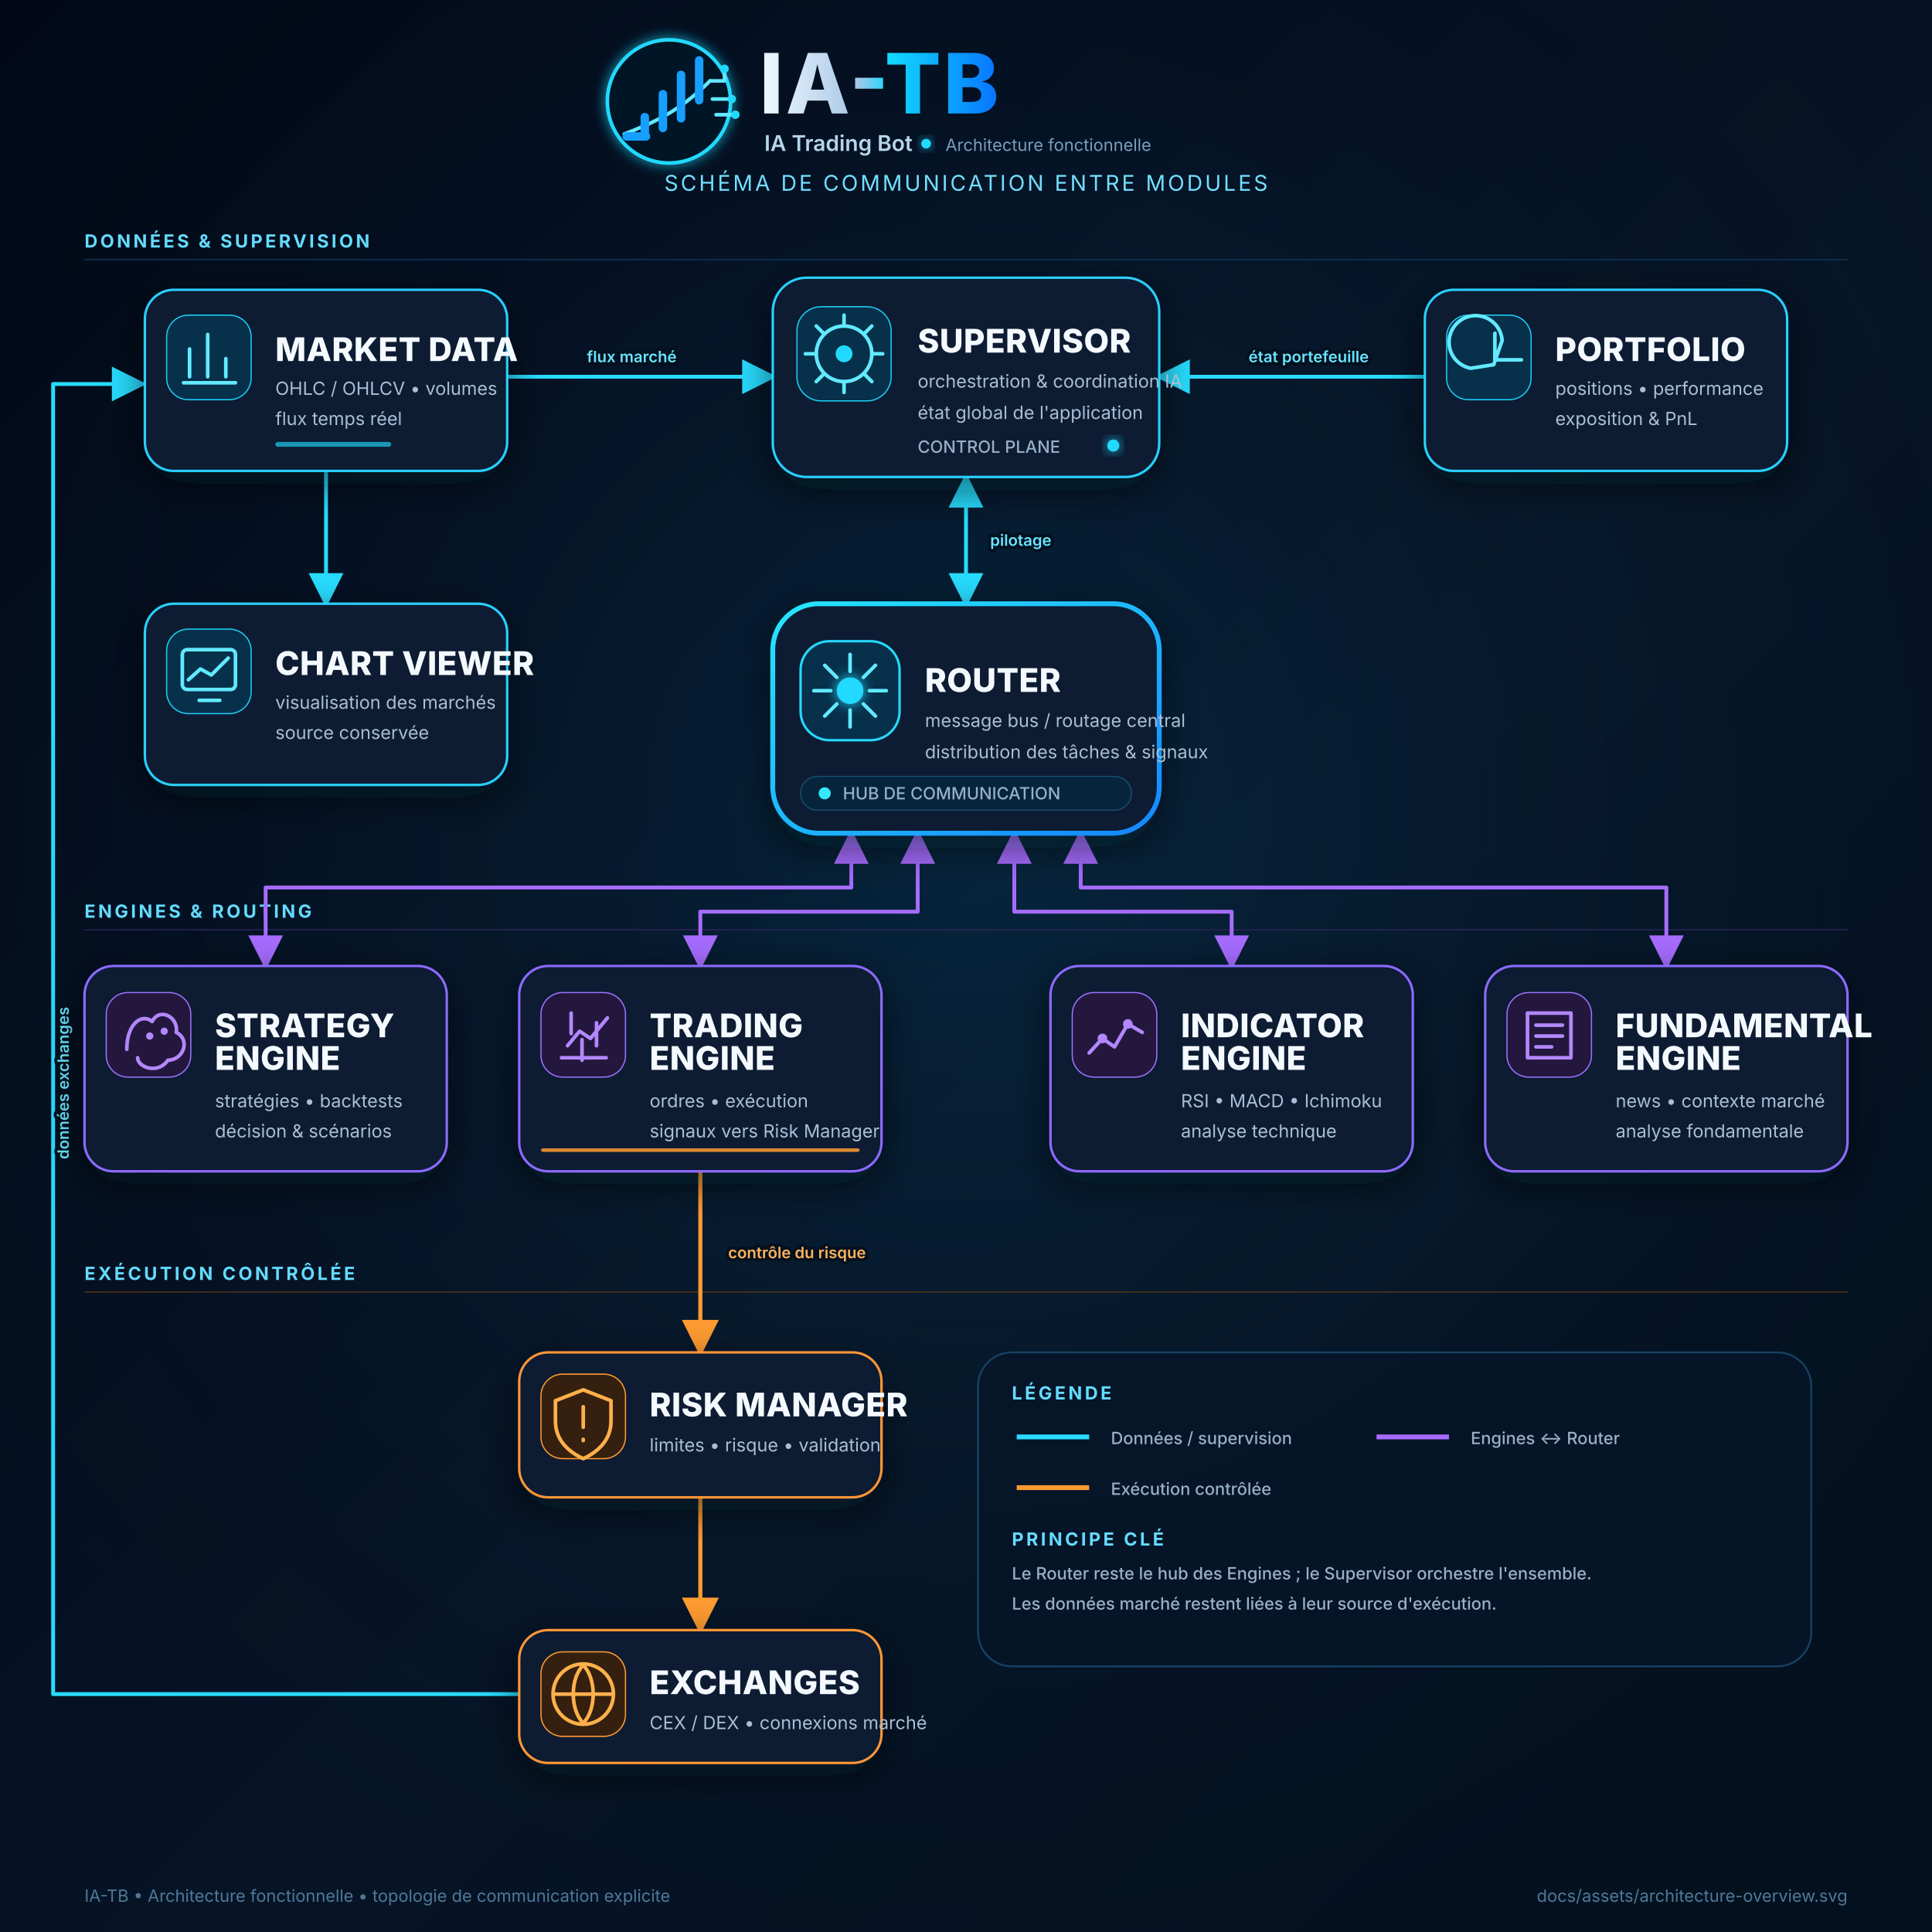
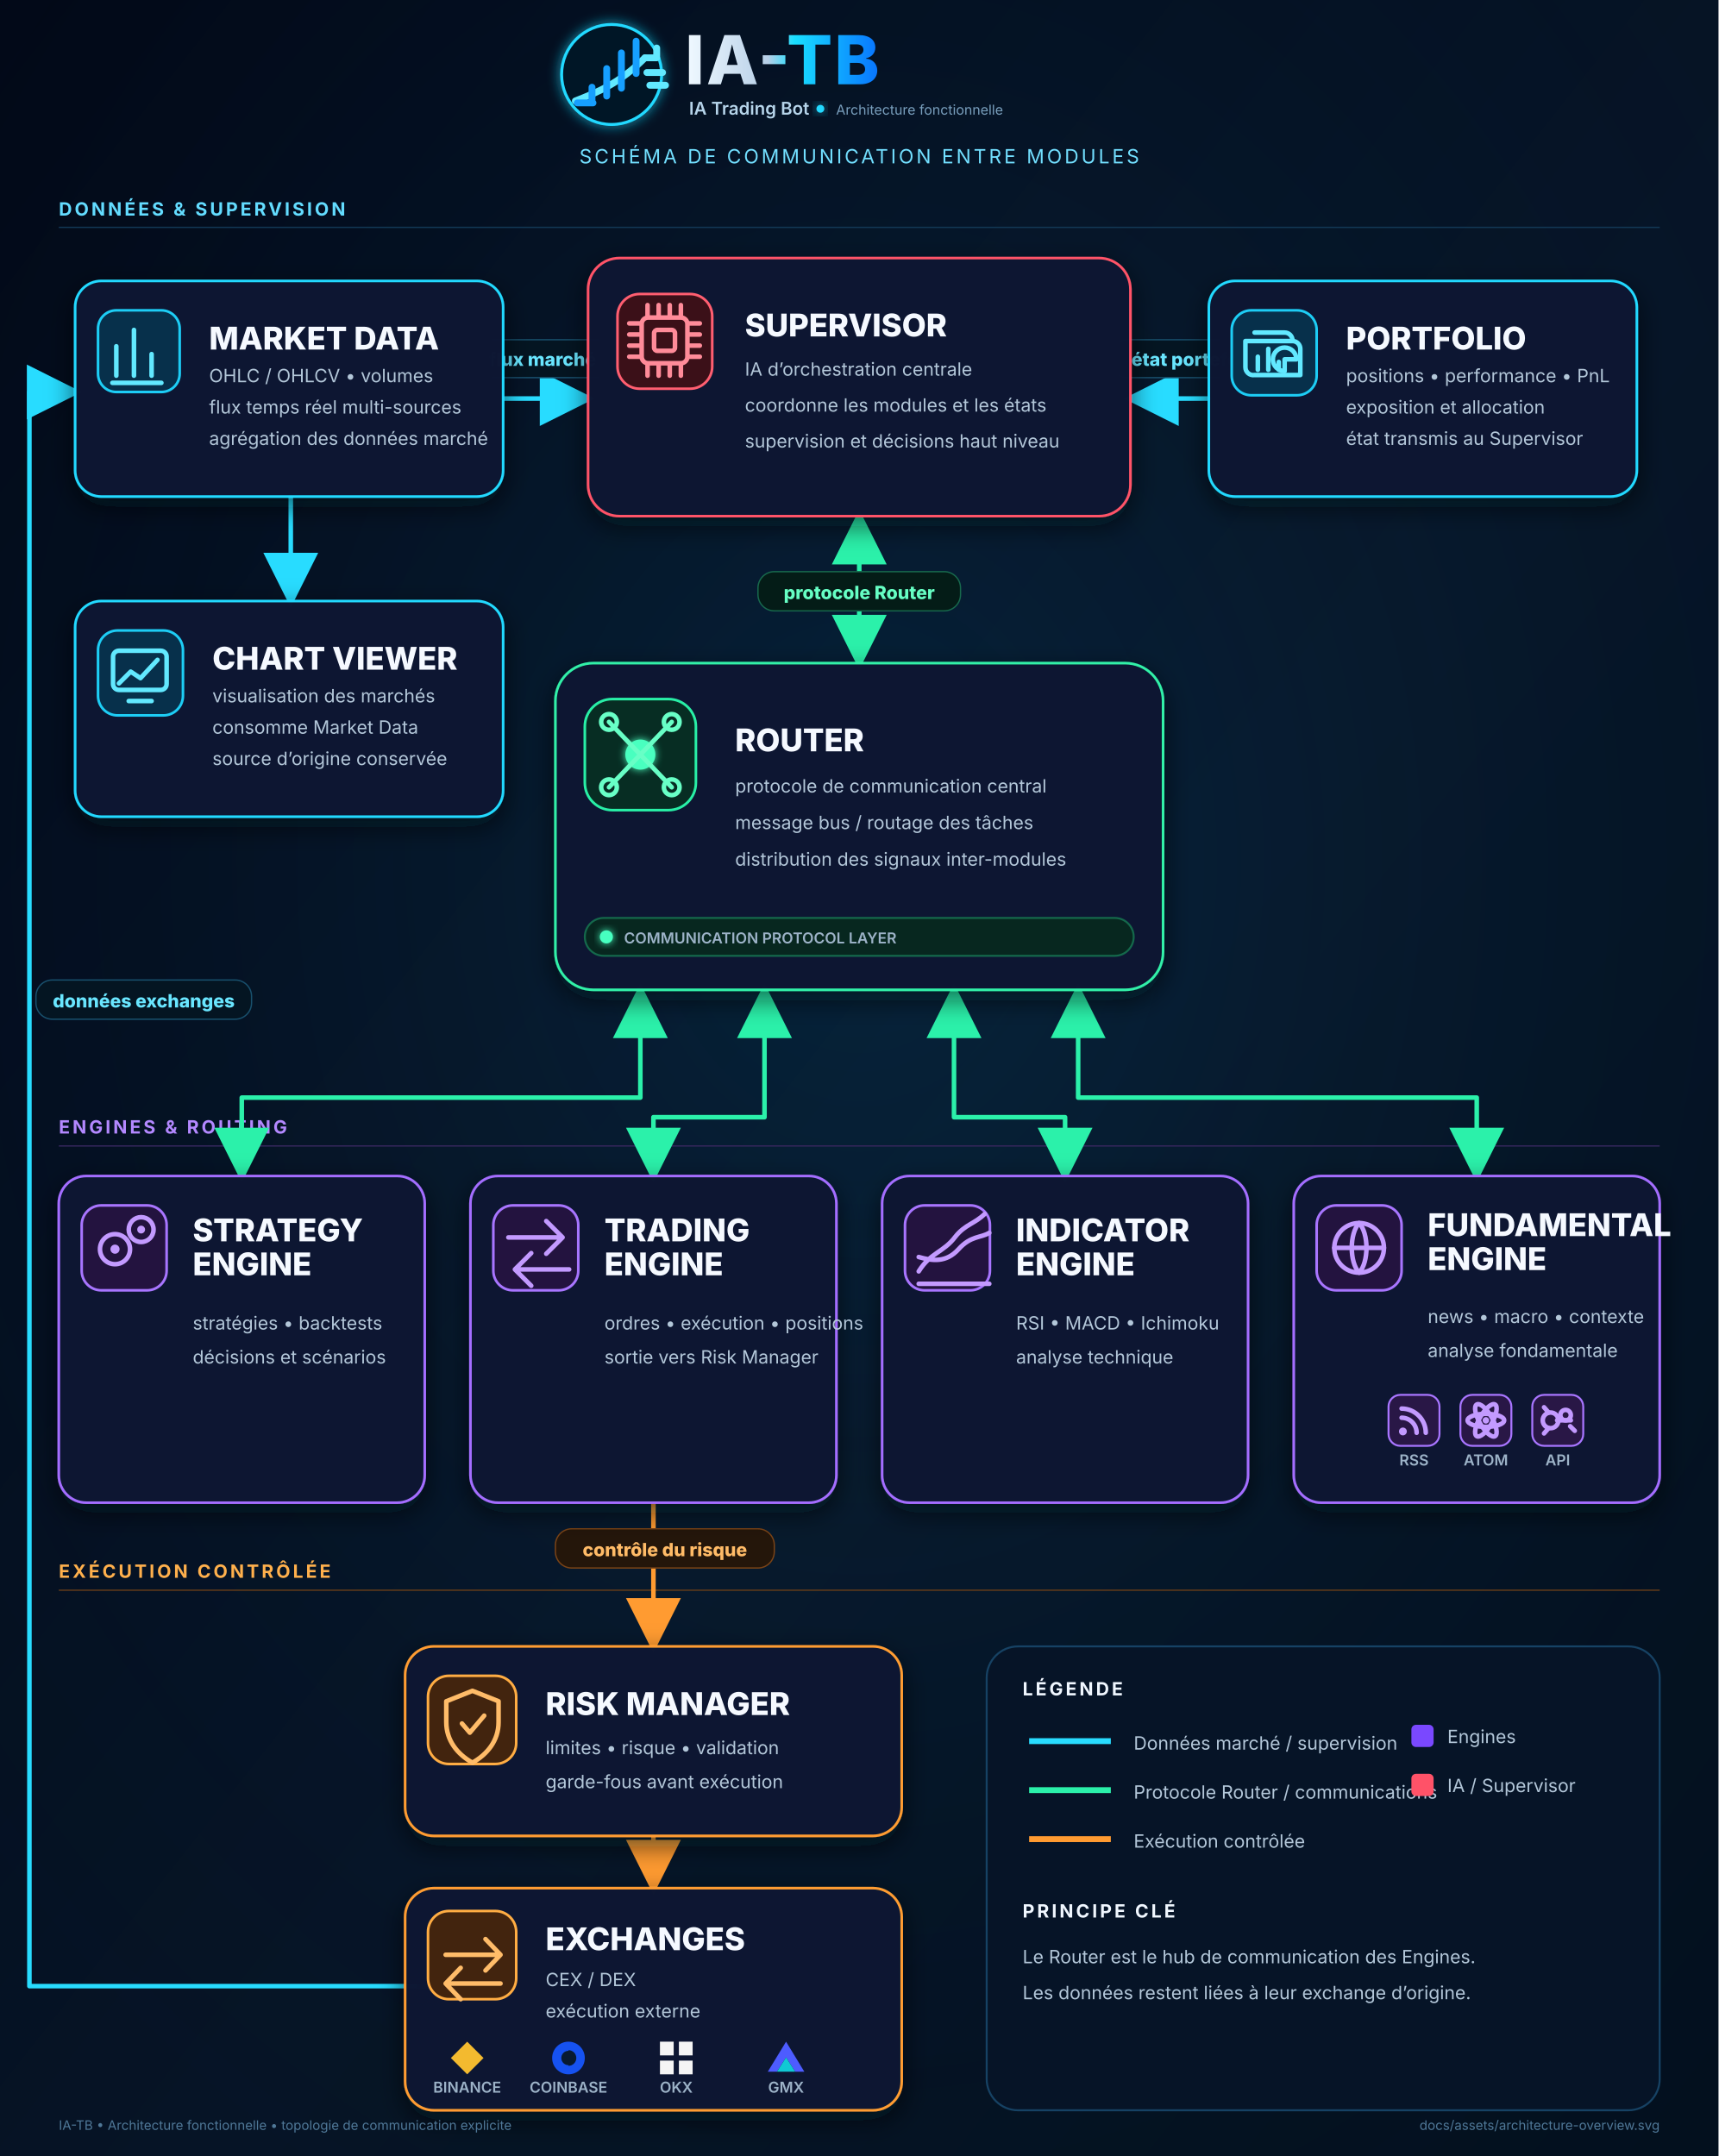
- <svg xmlns="http://www.w3.org/2000/svg" width="1600" height="1600" viewBox="0 0 1600 1600" role="img" aria-labelledby="title desc">
+ <svg xmlns="http://www.w3.org/2000/svg" width="2630" height="3300" viewBox="0 0 2630 3300" role="img" aria-labelledby="title desc">
  <defs>
    <linearGradient id="bg" x1="0" y1="0" x2="1" y2="1">
      <stop offset="0" stop-color="#020817" />
      <stop offset=".55" stop-color="#061426" />
      <stop offset="1" stop-color="#03101e" />
    </linearGradient>
-     <radialGradient id="halo" cx="50%" cy="42%" r="65%">
-       <stop offset="0" stop-color="#0ea5e9" stop-opacity=".13" />
+     <radialGradient id="halo" cx="50%" cy="40%" r="75%">
+       <stop offset="0" stop-color="#0ea5e9" stop-opacity=".12" />
      <stop offset="1" stop-color="#020817" stop-opacity="0" />
    </radialGradient>
    <linearGradient id="brand" x1="0" y1="0" x2="1" y2="0">
      <stop offset="0" stop-color="#eef8ff" />
-       <stop offset=".4" stop-color="#a9c7e6" />
-       <stop offset=".54" stop-color="#11d9ff" />
+       <stop offset=".42" stop-color="#b7cfe7" />
+       <stop offset=".56" stop-color="#19dfff" />
      <stop offset="1" stop-color="#0876ff" />
    </linearGradient>
-     <linearGradient id="cyanStroke" x1="0" y1="0" x2="1" y2="1">
-       <stop offset="0" stop-color="#26e7ff" />
-       <stop offset="1" stop-color="#1686ff" />
-     </linearGradient>
    <filter id="glow" x="-40%" y="-40%" width="180%" height="180%">
-       <feGaussianBlur stdDeviation="5" result="b" />
+       <feGaussianBlur stdDeviation="6" result="b" />
      <feMerge>
        <feMergeNode in="b" />
        <feMergeNode in="SourceGraphic" />
      </feMerge>
    </filter>
    <filter id="shadow" x="-30%" y="-30%" width="160%" height="160%">
-       <feDropShadow dx="0" dy="10" stdDeviation="16" flood-color="#000814" flood-opacity=".58" />
+       <feDropShadow dx="0" dy="14" stdDeviation="20" flood-color="#000814" flood-opacity=".6" />
    </filter>
-     <marker id="arrowCyan" viewBox="0 0 10 10" refX="8.8" refY="5" markerWidth="9" markerHeight="9" orient="auto-start-reverse">
+     <marker id="arrowData" viewBox="0 0 10 10" refX="8.8" refY="5" markerWidth="12" markerHeight="12" orient="auto-start-reverse">
      <path d="M0 0 L10 5 L0 10 Z" fill="#28dcff" />
    </marker>
-     <marker id="arrowPurple" viewBox="0 0 10 10" refX="8.8" refY="5" markerWidth="9" markerHeight="9" orient="auto-start-reverse">
-       <path d="M0 0 L10 5 L0 10 Z" fill="#a66cff" />
+     <marker id="arrowRoute" viewBox="0 0 10 10" refX="8.8" refY="5" markerWidth="12" markerHeight="12" orient="auto-start-reverse">
+       <path d="M0 0 L10 5 L0 10 Z" fill="#2bf1aa" />
    </marker>
-     <marker id="arrowOrange" viewBox="0 0 10 10" refX="8.8" refY="5" markerWidth="9" markerHeight="9" orient="auto-start-reverse">
+     <marker id="arrowExec" viewBox="0 0 10 10" refX="8.8" refY="5" markerWidth="12" markerHeight="12" orient="auto-start-reverse">
      <path d="M0 0 L10 5 L0 10 Z" fill="#ff9b31" />
    </marker>
-     <style>
-       .frame{fill:#071528;fill-opacity:.93;stroke:#164264;stroke-width:1.5}
-       .card{fill:#081a30;fill-opacity:.98;stroke-width:2;filter:url(#shadow)}
-       .cyan{stroke:#2acfff}.purple{stroke:#8d6bff}.orange{stroke:#ff9637}
-       .title{font:800 27px Inter,Arial,sans-serif;fill:#f4f9ff;letter-spacing:.3px}
-       .sub{font:400 15px Inter,Arial,sans-serif;fill:#a8bfd4}
-       .section{font:700 15px Inter,Arial,sans-serif;fill:#63dcff;letter-spacing:2.2px}
-       .small{font:500 14px Inter,Arial,sans-serif;fill:#98b0c5}
-       .label{font:600 13px Inter,Arial,sans-serif;paint-order:stroke;stroke:#04101e;stroke-width:5;stroke-linejoin:round}
-       .fwdC{fill:none;stroke:#28dcff;stroke-width:3.2;stroke-linecap:round;stroke-linejoin:round;marker-end:url(#arrowCyan)}
-       .biC{fill:none;stroke:#28dcff;stroke-width:3.2;stroke-linecap:round;stroke-linejoin:round;marker-start:url(#arrowCyan);marker-end:url(#arrowCyan)}
-       .biP{fill:none;stroke:#a66cff;stroke-width:3.2;stroke-linecap:round;stroke-linejoin:round;marker-start:url(#arrowPurple);marker-end:url(#arrowPurple)}
-       .fwdO{fill:none;stroke:#ff9b31;stroke-width:3.4;stroke-linecap:round;stroke-linejoin:round;marker-end:url(#arrowOrange)}
-       .iC{fill:none;stroke:#62e9ff;stroke-width:3;stroke-linecap:round;stroke-linejoin:round}
-       .iP{fill:none;stroke:#b388ff;stroke-width:3;stroke-linecap:round;stroke-linejoin:round}
-       .iO{fill:none;stroke:#ffb04b;stroke-width:3;stroke-linecap:round;stroke-linejoin:round}
-     </style>
+     <style>.card{fill:#081a30;fill-opacity:.985;stroke-width:4;filter:url(#shadow)}.data{stroke:#24d9ff}.ai{stroke:#ff5368}.router{stroke:#30f0a8}.engine{stroke:#a46dff}.exec{stroke:#ff9c32}.title{font-family:Inter,Arial,sans-serif;font-size:48px;font-weight:800;fill:#f5f9ff}.sub{font-family:Inter,Arial,sans-serif;font-size:28px;font-weight:400;fill:#b3c7d9}.section{font-family:Inter,Arial,sans-serif;font-size:28px;font-weight:700;letter-spacing:4px}.small{font-family:Inter,Arial,sans-serif;font-size:23px;font-weight:600;fill:#9db3c8}.label{font-family:Inter,Arial,sans-serif;font-size:28px;font-weight:800}.edgeData{fill:none;stroke:#28dcff;stroke-width:7;stroke-linecap:round;stroke-linejoin:round;marker-end:url(#arrowData)}.edgeRoute{fill:none;stroke:#2bf1aa;stroke-width:7;stroke-linecap:round;stroke-linejoin:round;marker-start:url(#arrowRoute);marker-end:url(#arrowRoute)}.edgeExec{fill:none;stroke:#ff9b31;stroke-width:7;stroke-linecap:round;stroke-linejoin:round;marker-end:url(#arrowExec)}.iData{fill:none;stroke:#62e9ff;stroke-width:7;stroke-linecap:round;stroke-linejoin:round}.iAI{fill:none;stroke:#ff8b99;stroke-width:7;stroke-linecap:round;stroke-linejoin:round}.iRoute{fill:none;stroke:#68ffc6;stroke-width:7;stroke-linecap:round;stroke-linejoin:round}.iEngine{fill:none;stroke:#c39aff;stroke-width:7;stroke-linecap:round;stroke-linejoin:round}.iExec{fill:none;stroke:#ffbc69;stroke-width:7;stroke-linecap:round;stroke-linejoin:round}</style>
  </defs>
-   <rect width="1600" height="1600" fill="url(#bg)" />
-   <rect width="1600" height="1600" fill="url(#halo)" />
-   <g transform="translate(490 24)">
+   <rect width="2630" height="3300" fill="url(#bg)" />
+   <rect width="2630" height="3300" fill="url(#halo)" />
+   <g transform="translate(840 24) scale(1.5)">
    <circle cx="64" cy="60" r="51" fill="#031526" stroke="#20d9ff" stroke-width="3" filter="url(#glow)" />
-     <path d="M27 87 C50 78 72 69 98 43" class="iC" />
+     <path d="M27 87 C50 78 72 69 98 43" class="iData" stroke-width="3" />
    <path d="M29 89 L45 89 M44 88 V73 M59 82 V54 M74 74 V38 M89 59 V26" stroke="#169fff" stroke-width="7" stroke-linecap="round" />
-     <path d="M98 43 H110 V33 M100 58 H116 M103 71 H119" class="iC" />
-     <circle cx="110" cy="33" r="3.5" fill="#20d9ff" />
-     <circle cx="116" cy="58" r="3.5" fill="#20d9ff" />
-     <circle cx="119" cy="71" r="3.5" fill="#20d9ff" />
+     <path d="M98 43 H110 V33 M100 58 H116 M103 71 H119" class="iData" stroke-width="3" />
    <text x="139" y="70" font-family="Inter,Arial,sans-serif" font-size="69" font-weight="800" fill="url(#brand)" letter-spacing="2">IA-TB</text>
    <text x="143" y="101" font-family="Inter,Arial,sans-serif" font-size="18" font-weight="600" fill="#b6d4ea">IA Trading Bot</text>
    <circle cx="277" cy="95" r="4" fill="#20d9ff" filter="url(#glow)" />
    <text x="293" y="101" font-family="Inter,Arial,sans-serif" font-size="14" fill="#789ebc">Architecture fonctionnelle</text>
  </g>
-   <text x="800" y="158" text-anchor="middle" font-family="Inter,Arial,sans-serif" font-size="18" fill="#72dfff" letter-spacing="2">SCHÉMA DE COMMUNICATION ENTRE MODULES</text>
-   <text x="70" y="205" class="section">DONNÉES &amp; SUPERVISION</text>
-   <line x1="70" y1="215" x2="1530" y2="215" stroke="#103551" />
-   <text x="70" y="760" class="section" fill="#b388ff">ENGINES &amp; ROUTING</text>
-   <line x1="70" y1="770" x2="1530" y2="770" stroke="#2b2455" />
-   <text x="70" y="1060" class="section" fill="#ffae47">EXÉCUTION CONTRÔLÉE</text>
-   <line x1="70" y1="1070" x2="1530" y2="1070" stroke="#553015" />
+   <text x="1315" y="250" text-anchor="middle" font-family="Inter,Arial,sans-serif" font-size="30" fill="#72dfff" letter-spacing="4">SCHÉMA DE COMMUNICATION ENTRE MODULES</text>
+   <text x="90" y="330" class="section" fill="#63dcff">DONNÉES &amp; SUPERVISION</text>
+   <line x1="90" y1="348" x2="2540" y2="348" stroke="#123855" stroke-width="2" />
+   <text x="90" y="1735" class="section" fill="#b388ff">ENGINES &amp; ROUTING</text>
+   <line x1="90" y1="1754" x2="2540" y2="1754" stroke="#34265c" stroke-width="2" />
+   <text x="90" y="2415" class="section" fill="#ffb04c">EXÉCUTION CONTRÔLÉE</text>
+   <line x1="90" y1="2434" x2="2540" y2="2434" stroke="#623b19" stroke-width="2" />
  <g id="communication-edges">
-     <path id="exchanges-market-data" data-from="Exchanges" data-to="Market Data" data-direction="forward" class="fwdC" d="M430 1403 H44 V318 H118" />
-     <path id="market-data-chart-viewer" data-from="Market Data" data-to="Chart Viewer" data-direction="forward" class="fwdC" d="M270 390 V500" />
-     <path id="market-data-supervisor" data-from="Market Data" data-to="Supervisor" data-direction="forward" class="fwdC" d="M420 312 H640" />
-     <path id="portfolio-supervisor" data-from="Portfolio" data-to="Supervisor" data-direction="forward" class="fwdC" d="M1180 312 H960" />
-     <path id="supervisor-router" data-from="Supervisor" data-to="Router" data-direction="both" class="biC" d="M800 395 V500" />
-     <path id="strategy-router" data-from="Strategy Engine" data-to="Router" data-direction="both" class="biP" d="M220 800 V735 H705 V690" />
-     <path id="trading-router" data-from="Trading Engine" data-to="Router" data-direction="both" class="biP" d="M580 800 V755 H760 V690" />
-     <path id="indicator-router" data-from="Indicator Engine" data-to="Router" data-direction="both" class="biP" d="M1020 800 V755 H840 V690" />
-     <path id="fundamental-router" data-from="Fundamental Engine" data-to="Router" data-direction="both" class="biP" d="M1380 800 V735 H895 V690" />
-     <path id="trading-risk" data-from="Trading Engine" data-to="Risk Manager" data-direction="forward" class="fwdO" d="M580 970 V1120" />
-     <path id="risk-exchanges" data-from="Risk Manager" data-to="Exchanges" data-direction="forward" class="fwdO" d="M580 1240 V1350" />
-   </g>
-   <text x="486" y="300" class="label" fill="#68e5ff">flux marché</text>
-   <text x="1034" y="300" class="label" fill="#68e5ff">état portefeuille</text>
-   <text x="820" y="452" class="label" fill="#68e5ff">pilotage</text>
-   <text x="57" y="960" class="label" fill="#68e5ff" transform="rotate(-90 57 960)">données exchanges</text>
-   <text x="603" y="1042" class="label" fill="#ffb35a">contrôle du risque</text>
-   <g transform="translate(120 240)">
-     <rect class="card cyan" width="300" height="150" rx="24" />
-     <rect x="18" y="21" width="70" height="70" rx="18" fill="#07304b" stroke="#1dcdf5" />
-     <path d="M37 72 V49 M52 72 V37 M67 72 V57 M32 77 H75" class="iC" />
-     <text x="108" y="59" class="title">MARKET DATA</text>
-     <text x="108" y="87" class="sub">OHLC / OHLCV • volumes</text>
-     <text x="108" y="112" class="sub">flux temps réel</text>
-     <rect x="108" y="126" width="96" height="4" rx="2" fill="#21d9ff" opacity=".65" />
-   </g>
-   <g transform="translate(640 230)">
-     <rect class="card cyan" width="320" height="165" rx="28" />
-     <rect x="20" y="24" width="78" height="78" rx="20" fill="#07304b" stroke="#1dcdf5" />
-     <circle cx="59" cy="63" r="23" class="iC" />
-     <circle cx="59" cy="63" r="7" fill="#21d9ff" />
-     <path d="M59 31 V40 M59 86 V95 M27 63 H36 M82 63 H91 M36 40 L42 46 M76 80 L82 86 M82 40 L76 46 M42 80 L36 86" class="iC" />
-     <text x="120" y="62" class="title">SUPERVISOR</text>
-     <text x="120" y="91" class="sub">orchestration &amp; coordination IA</text>
-     <text x="120" y="117" class="sub">état global de l'application</text>
-     <circle cx="282" cy="139" r="5" fill="#20d9ff" filter="url(#glow)" />
-     <text x="120" y="145" class="small">CONTROL PLANE</text>
-   </g>
-   <g transform="translate(1180 240)">
-     <rect class="card cyan" width="300" height="150" rx="24" />
-     <rect x="18" y="21" width="70" height="70" rx="18" fill="#07304b" stroke="#1dcdf5" />
-     <path d="M38 65 A22 22 0 1 1 64 42 L57 62 Z M58 36 V58 H80" class="iC" />
-     <text x="108" y="59" class="title">PORTFOLIO</text>
-     <text x="108" y="87" class="sub">positions • performance</text>
-     <text x="108" y="112" class="sub">exposition &amp; PnL</text>
-   </g>
-   <g transform="translate(120 500)">
-     <rect class="card cyan" width="300" height="150" rx="24" />
-     <rect x="18" y="21" width="70" height="70" rx="18" fill="#07304b" stroke="#1dcdf5" />
-     <rect x="31" y="38" width="44" height="33" rx="4" class="iC" />
-     <path d="M36 63 L46 54 L55 59 L69 45 M45 80 H62" class="iC" />
-     <text x="108" y="59" class="title">CHART VIEWER</text>
-     <text x="108" y="87" class="sub">visualisation des marchés</text>
-     <text x="108" y="112" class="sub">source conservée</text>
-   </g>
-   <g transform="translate(640 500)">
-     <rect width="320" height="190" rx="38" fill="#081a30" stroke="url(#cyanStroke)" stroke-width="4" filter="url(#shadow)" />
-     <rect x="23" y="31" width="82" height="82" rx="24" fill="#07304b" stroke="#27d8ff" stroke-width="2" />
-     <circle cx="64" cy="72" r="11" fill="#23d9ff" filter="url(#glow)" />
-     <path d="M64 42 V56 M64 88 V102 M34 72 H48 M80 72 H94 M43 51 L53 61 M75 83 L85 93 M85 51 L75 61 M53 83 L43 93" class="iC" />
-     <text x="126" y="73" class="title" font-size="30">ROUTER</text>
-     <text x="126" y="102" class="sub">message bus / routage central</text>
-     <text x="126" y="128" class="sub">distribution des tâches &amp; signaux</text>
-     <rect x="23" y="143" width="274" height="28" rx="14" fill="#06253c" stroke="#174c6c" />
-     <circle cx="43" cy="157" r="5" fill="#35e8ff" />
-     <text x="58" y="162" class="small">HUB DE COMMUNICATION</text>
-   </g>
-   <g transform="translate(70 800)">
-     <rect class="card purple" width="300" height="170" rx="24" />
-     <rect x="18" y="22" width="70" height="70" rx="18" fill="#24173d" stroke="#9c72ff" />
-     <path d="M35 69 C35 47 48 39 56 46 C62 34 78 42 76 55 C88 61 82 78 69 78 C61 90 44 84 44 76" class="iP" />
-     <circle cx="54" cy="58" r="3" fill="#b388ff" />
-     <circle cx="66" cy="54" r="3" fill="#b388ff" />
-     <text x="108" y="59" class="title">STRATEGY</text>
-     <text x="108" y="86" class="title">ENGINE</text>
-     <text x="108" y="117" class="sub">stratégies • backtests</text>
-     <text x="108" y="142" class="sub">décision &amp; scénarios</text>
-   </g>
-   <g transform="translate(430 800)">
-     <rect class="card purple" width="300" height="170" rx="24" />
-     <rect x="18" y="22" width="70" height="70" rx="18" fill="#24173d" stroke="#9c72ff" />
-     <path d="M35 76 H72 M40 66 L50 54 L59 60 L73 43 M43 39 V56 M52 61 V78 M64 47 V66" class="iP" />
-     <text x="108" y="59" class="title">TRADING</text>
-     <text x="108" y="86" class="title">ENGINE</text>
-     <text x="108" y="117" class="sub">ordres • exécution</text>
-     <text x="108" y="142" class="sub">signaux vers Risk Manager</text>
-     <rect x="18" y="151" width="264" height="3" rx="2" fill="#ff9b31" opacity=".85" />
-   </g>
-   <g transform="translate(870 800)">
-     <rect class="card purple" width="300" height="170" rx="24" />
-     <rect x="18" y="22" width="70" height="70" rx="18" fill="#24173d" stroke="#9c72ff" />
-     <path d="M32 72 L43 60 L53 67 L64 48 L76 55" class="iP" />
-     <circle cx="43" cy="60" r="4" fill="#b388ff" />
-     <circle cx="64" cy="48" r="4" fill="#b388ff" />
-     <text x="108" y="59" class="title">INDICATOR</text>
-     <text x="108" y="86" class="title">ENGINE</text>
-     <text x="108" y="117" class="sub">RSI • MACD • Ichimoku</text>
-     <text x="108" y="142" class="sub">analyse technique</text>
-   </g>
-   <g transform="translate(1230 800)">
-     <rect class="card purple" width="300" height="170" rx="24" />
-     <rect x="18" y="22" width="70" height="70" rx="18" fill="#24173d" stroke="#9c72ff" />
-     <path d="M35 39 H71 V76 H35 Z M42 49 H64 M42 58 H64 M42 67 H55" class="iP" />
-     <text x="108" y="59" class="title">FUNDAMENTAL</text>
-     <text x="108" y="86" class="title">ENGINE</text>
-     <text x="108" y="117" class="sub">news • contexte marché</text>
-     <text x="108" y="142" class="sub">analyse fondamentale</text>
-   </g>
-   <g transform="translate(430 1120)">
-     <rect class="card orange" width="300" height="120" rx="24" />
-     <rect x="18" y="18" width="70" height="70" rx="18" fill="#35200f" stroke="#ff9b31" />
-     <path d="M53 31 L76 40 V57 C76 72 66 82 53 88 C40 82 30 72 30 57 V40 Z M53 45 V62 M53 72 V73" class="iO" />
-     <text x="108" y="53" class="title">RISK MANAGER</text>
-     <text x="108" y="82" class="sub">limites • risque • validation</text>
-   </g>
-   <g transform="translate(430 1350)">
-     <rect class="card orange" width="300" height="110" rx="24" />
-     <rect x="18" y="18" width="70" height="70" rx="18" fill="#35200f" stroke="#ff9b31" />
-     <circle cx="53" cy="53" r="25" class="iO" />
-     <path d="M29 53 H77 M53 29 C42 40 42 66 53 77 M53 29 C64 40 64 66 53 77" class="iO" />
-     <text x="108" y="53" class="title">EXCHANGES</text>
-     <text x="108" y="82" class="sub">CEX / DEX • connexions marché</text>
-   </g>
-   <g transform="translate(810 1120)">
-     <rect class="frame" width="690" height="260" rx="28" />
-     <text x="28" y="39" class="section">LÉGENDE</text>
-     <line x1="32" y1="70" x2="92" y2="70" stroke="#28dcff" stroke-width="4" />
-     <text x="110" y="76" class="small">Données / supervision</text>
-     <line x1="330" y1="70" x2="390" y2="70" stroke="#a66cff" stroke-width="4" />
-     <text x="408" y="76" class="small">Engines ↔ Router</text>
-     <line x1="32" y1="112" x2="92" y2="112" stroke="#ff9b31" stroke-width="4" />
-     <text x="110" y="118" class="small">Exécution contrôlée</text>
-     <text x="28" y="160" class="section" fill="#f0f7ff">PRINCIPE CLÉ</text>
-     <text x="28" y="188" class="small">Le Router reste le hub des Engines ; le Supervisor orchestre l'ensemble.</text>
-     <text x="28" y="213" class="small">Les données marché restent liées à leur source d'exécution.</text>
-   </g>
-   <text x="70" y="1575" font-family="Inter,Arial,sans-serif" font-size="14" fill="#4f7898">IA-TB • Architecture fonctionnelle • topologie de communication explicite</text>
-   <text x="1530" y="1575" text-anchor="end" font-family="Inter,Arial,sans-serif" font-size="14" fill="#4f7898">docs/assets/architecture-overview.svg</text>
+     <path id="exchanges-market-data" data-from="Exchanges" data-to="Market Data" data-direction="forward" class="edgeData" d="M770 3040 H45 V600 H115" />
+     <path id="market-data-chart-viewer" data-from="Market Data" data-to="Chart Viewer" data-direction="forward" class="edgeData" d="M445 760 V920" />
+     <path id="market-data-supervisor" data-from="Market Data" data-to="Supervisor" data-direction="forward" class="edgeData" d="M770 610 H900" />
+     <path id="portfolio-supervisor" data-from="Portfolio" data-to="Supervisor" data-direction="forward" class="edgeData" d="M1850 610 H1730" />
+     <path id="supervisor-router" data-from="Supervisor" data-to="Router" data-direction="both" class="edgeRoute" d="M1315 790 V1015" />
+     <path id="strategy-router" data-from="Strategy Engine" data-to="Router" data-direction="both" class="edgeRoute" d="M370 1800 V1680 H980 V1515" />
+     <path id="trading-router" data-from="Trading Engine" data-to="Router" data-direction="both" class="edgeRoute" d="M1000 1800 V1710 H1170 V1515" />
+     <path id="indicator-router" data-from="Indicator Engine" data-to="Router" data-direction="both" class="edgeRoute" d="M1630 1800 V1710 H1460 V1515" />
+     <path id="fundamental-router" data-from="Fundamental Engine" data-to="Router" data-direction="both" class="edgeRoute" d="M2260 1800 V1680 H1650 V1515" />
+     <path id="trading-risk" data-from="Trading Engine" data-to="Risk Manager" data-direction="forward" class="edgeExec" d="M1000 2300 V2520" />
+     <path id="risk-exchanges" data-from="Risk Manager" data-to="Exchanges" data-direction="forward" class="edgeExec" d="M1000 2810 V2890" />
+   </g>
+   <g transform="translate(720 520)">
+     <rect width="220" height="58" rx="25" fill="#041522" stroke="#18506d" stroke-width="2" />
+     <text x="110" y="40" text-anchor="middle" class="label" fill="#69e6ff">flux marché</text>
+   </g>
+   <g transform="translate(1700 520)">
+     <rect width="285" height="58" rx="25" fill="#041522" stroke="#18506d" stroke-width="2" />
+     <text x="142.5" y="40" text-anchor="middle" class="label" fill="#69e6ff">état portefeuille</text>
+   </g>
+   <g transform="translate(1160 875)">
+     <rect width="310" height="60" rx="25" fill="#041c17" stroke="#17694d" stroke-width="2" />
+     <text x="155" y="42" text-anchor="middle" class="label" fill="#66ffc4">protocole Router</text>
+   </g>
+   <g transform="translate(55 1500)">
+     <rect width="330" height="60" rx="25" fill="#041522" stroke="#18506d" stroke-width="2" />
+     <text x="165" y="42" text-anchor="middle" class="label" fill="#69e6ff">données exchanges</text>
+   </g>
+   <g transform="translate(850 2340)">
+     <rect width="335" height="60" rx="25" fill="#24160a" stroke="#7a4316" stroke-width="2" />
+     <text x="167.5" y="42" text-anchor="middle" class="label" fill="#ffbb67">contrôle du risque</text>
+   </g>
+   <g transform="translate(115 430)">
+     <rect class="card data" width="655" height="330" rx="40" />
+     <rect x="35" y="45" width="125" height="125" rx="28" fill="#07304b" stroke="#1dcdf5" stroke-width="4" />
+     <path d="M63 145 V100 M90 145 V75 M117 145 V112 M57 156 H132" class="iData" />
+     <text x="205" y="105" class="title">MARKET DATA</text>
+     <text x="205" y="155" class="sub">OHLC / OHLCV • volumes</text>
+     <text x="205" y="203" class="sub">flux temps réel multi-sources</text>
+     <text x="205" y="251" class="sub">agrégation des données marché</text>
+   </g>
+   <g transform="translate(900 395)">
+     <rect class="card ai" width="830" height="395" rx="48" />
+     <rect x="45" y="55" width="145" height="145" rx="34" fill="#3b1018" stroke="#ff5e70" stroke-width="4" />
+     <rect x="82" y="91" width="70" height="70" rx="10" class="iAI" />
+     <rect x="101" y="110" width="32" height="32" rx="5" class="iAI" />
+     <path d="M79 100 H63 M79 117 H63 M79 134 H63 M79 151 H63 M155 100 H171 M155 117 H171 M155 134 H171 M155 151 H171" class="iAI" />
+     <path d="M91 88 V72 M108 88 V72 M125 88 V72 M142 88 V72 M91 164 V180 M108 164 V180 M125 164 V180 M142 164 V180" class="iAI" />
+     <text x="240" y="120" class="title" font-size="58">SUPERVISOR</text>
+     <text x="240" y="180" class="sub" font-size="31">IA d’orchestration centrale</text>
+     <text x="240" y="235" class="sub" font-size="31">coordonne les modules et les états</text>
+     <text x="240" y="290" class="sub" font-size="31">supervision et décisions haut niveau</text>
+   </g>
+   <g transform="translate(1850 430)">
+     <rect class="card data" width="655" height="330" rx="40" />
+     <rect x="35" y="45" width="130" height="130" rx="30" fill="#07304b" stroke="#1dcdf5" stroke-width="4" />
+     <path d="M56 92 H128 A12 12 0 0 1 140 104 V144 H70 A12 12 0 0 1 56 132 Z" class="iData" />
+     <path d="M70 79 H116 A12 12 0 0 1 128 91" class="iData" />
+     <path d="M75 136 V116 M91 136 V104 M107 136 V124" class="iData" />
+     <path d="M116 138 A18 18 0 1 1 134 120 L116 120 Z" class="iData" />
+     <text x="210" y="105" class="title">PORTFOLIO</text>
+     <text x="210" y="155" class="sub">positions • performance • PnL</text>
+     <text x="210" y="203" class="sub">exposition et allocation</text>
+     <text x="210" y="251" class="sub">état transmis au Supervisor</text>
+   </g>
+   <g transform="translate(115 920)">
+     <rect class="card data" width="655" height="330" rx="40" />
+     <rect x="35" y="45" width="130" height="130" rx="30" fill="#07304b" stroke="#1dcdf5" stroke-width="4" />
+     <rect x="58" y="76" width="82" height="60" rx="9" class="iData" />
+     <path d="M67 126 L85 108 L100 118 L126 90 M82 153 H117" class="iData" />
+     <text x="210" y="105" class="title">CHART VIEWER</text>
+     <text x="210" y="155" class="sub">visualisation des marchés</text>
+     <text x="210" y="203" class="sub">consomme Market Data</text>
+     <text x="210" y="251" class="sub">source d’origine conservée</text>
+   </g>
+   <g transform="translate(850 1015)">
+     <rect class="card router" width="930" height="500" rx="58" />
+     <rect x="45" y="55" width="170" height="170" rx="42" fill="#072d23" stroke="#28efa6" stroke-width="4" />
+     <circle cx="130" cy="140" r="23" fill="#49ffbf" filter="url(#glow)" />
+     <circle cx="82" cy="90" r="12" class="iRoute" />
+     <circle cx="178" cy="90" r="12" class="iRoute" />
+     <circle cx="82" cy="190" r="12" class="iRoute" />
+     <circle cx="178" cy="190" r="12" class="iRoute" />
+     <path d="M130 140 L82 90 M130 140 L178 90 M130 140 L82 190 M130 140 L178 190" class="iRoute" />
+     <text x="275" y="135" class="title" font-size="62">ROUTER</text>
+     <text x="275" y="198" class="sub" font-size="31">protocole de communication central</text>
+     <text x="275" y="254" class="sub" font-size="31">message bus / routage des tâches</text>
+     <text x="275" y="310" class="sub" font-size="31">distribution des signaux inter-modules</text>
+     <rect x="45" y="390" width="840" height="58" rx="29" fill="#07271f" stroke="#14684b" stroke-width="3" />
+     <circle cx="78" cy="419" r="10" fill="#46ffc0" filter="url(#glow)" />
+     <text x="105" y="429" class="small" font-size="27">COMMUNICATION PROTOCOL LAYER</text>
+   </g>
+   <g transform="translate(90 1800)">
+     <rect class="card engine" width="560" height="500" rx="42" />
+     <rect x="35" y="45" width="130" height="130" rx="30" fill="#23133f" stroke="#a875ff" stroke-width="4" />
+     <circle cx="86" cy="112" r="23" class="iEngine" />
+     <circle cx="126" cy="82" r="19" class="iEngine" />
+     <circle cx="86" cy="112" r="7" fill="#c39aff" />
+     <circle cx="126" cy="82" r="6" fill="#c39aff" />
+     <text x="205" y="100" class="title">
+       <tspan x="205">STRATEGY</tspan>
+       <tspan x="205" dy="52">ENGINE</tspan>
+     </text>
+     <text x="205" y="235" class="sub">stratégies • backtests</text>
+     <text x="205" y="287" class="sub">décisions et scénarios</text>
+   </g>
+   <g transform="translate(720 1800)">
+     <rect class="card engine" width="560" height="500" rx="42" />
+     <rect x="35" y="45" width="130" height="130" rx="30" fill="#23133f" stroke="#a875ff" stroke-width="4" />
+     <path d="M58 94 H141 M116 69 L141 94 L116 119 M151 143 H68 M93 118 L68 143 L93 168" class="iEngine" />
+     <text x="205" y="100" class="title">
+       <tspan x="205">TRADING</tspan>
+       <tspan x="205" dy="52">ENGINE</tspan>
+     </text>
+     <text x="205" y="235" class="sub">ordres • exécution • positions</text>
+     <text x="205" y="287" class="sub">sortie vers Risk Manager</text>
+   </g>
+   <g transform="translate(1350 1800)">
+     <rect class="card engine" width="560" height="500" rx="42" />
+     <rect x="35" y="45" width="130" height="130" rx="30" fill="#23133f" stroke="#a875ff" stroke-width="4" />
+     <path d="M56 146 C74 117 94 117 112 93 C127 74 142 73 157 58 M56 124 C77 130 98 133 117 112 C136 91 151 95 164 87 M56 165 H164" class="iEngine" />
+     <text x="205" y="100" class="title">
+       <tspan x="205">INDICATOR</tspan>
+       <tspan x="205" dy="52">ENGINE</tspan>
+     </text>
+     <text x="205" y="235" class="sub">RSI • MACD • Ichimoku</text>
+     <text x="205" y="287" class="sub">analyse technique</text>
+   </g>
+   <g transform="translate(1980 1800)">
+     <rect class="card engine" width="560" height="500" rx="42" />
+     <rect x="35" y="45" width="130" height="130" rx="30" fill="#23133f" stroke="#a875ff" stroke-width="4" />
+     <circle cx="100" cy="110" r="38" class="iEngine" />
+     <path d="M62 110 H138 M100 72 C85 88 85 132 100 148 M100 72 C115 88 115 132 100 148" class="iEngine" />
+     <text x="205" y="92" class="title">
+       <tspan x="205">FUNDAMENTAL</tspan>
+       <tspan x="205" dy="52">ENGINE</tspan>
+     </text>
+     <text x="205" y="225" class="sub">news • macro • contexte</text>
+     <text x="205" y="277" class="sub">analyse fondamentale</text>
+     <g transform="translate(145 335)">
+       <rect width="78" height="78" rx="18" fill="#291746" stroke="#a875ff" stroke-width="3" />
+       <circle cx="22" cy="56" r="6" fill="#c39aff" />
+       <path d="M20 35 A23 23 0 0 1 43 58 M20 21 A37 37 0 0 1 57 58" class="iEngine" stroke-width="4" />
+       <text x="39" y="108" text-anchor="middle" class="small">RSS</text>
+     </g>
+     <g transform="translate(255 335)">
+       <rect width="78" height="78" rx="18" fill="#291746" stroke="#a875ff" stroke-width="3" />
+       <ellipse cx="39" cy="39" rx="28" ry="10" class="iEngine" stroke-width="4" />
+       <ellipse cx="39" cy="39" rx="28" ry="10" transform="rotate(60 39 39)" class="iEngine" stroke-width="4" />
+       <ellipse cx="39" cy="39" rx="28" ry="10" transform="rotate(120 39 39)" class="iEngine" stroke-width="4" />
+       <circle cx="39" cy="39" r="5" fill="#c39aff" />
+       <text x="39" y="108" text-anchor="middle" class="small">ATOM</text>
+     </g>
+     <g transform="translate(365 335)">
+       <rect width="78" height="78" rx="18" fill="#291746" stroke="#a875ff" stroke-width="3" />
+       <circle cx="28" cy="39" r="12" class="iEngine" stroke-width="4" />
+       <circle cx="51" cy="31" r="8" class="iEngine" stroke-width="4" />
+       <path d="M38 39 H59 M18 19 L25 27 M18 59 L25 51 M58 48 L65 55" class="iEngine" stroke-width="4" />
+       <text x="39" y="108" text-anchor="middle" class="small">API</text>
+     </g>
+   </g>
+   <g transform="translate(620 2520)">
+     <rect class="card exec" width="760" height="290" rx="44" />
+     <rect x="35" y="45" width="135" height="135" rx="32" fill="#42240e" stroke="#ffad43" stroke-width="4" />
+     <path d="M103 68 L143 84 V116 C143 144 126 165 103 178 C80 165 63 144 63 116 V84 Z M87 118 L99 132 L121 106" class="iExec" />
+     <text x="215" y="105" class="title">RISK MANAGER</text>
+     <text x="215" y="165" class="sub">limites • risque • validation</text>
+     <text x="215" y="217" class="sub">garde-fous avant exécution</text>
+   </g>
+   <g transform="translate(620 2890)">
+     <rect class="card exec" width="760" height="340" rx="44" />
+     <rect x="35" y="35" width="135" height="135" rx="32" fill="#42240e" stroke="#ffad43" stroke-width="4" />
+     <path d="M62 102 H146 M123 78 L146 102 L123 126 M146 146 H62 M85 122 L62 146 L85 170" class="iExec" />
+     <text x="215" y="95" class="title">EXCHANGES</text>
+     <text x="215" y="150" class="sub">CEX / DEX</text>
+     <text x="215" y="198" class="sub">exécution externe</text>
+     <g transform="translate(70 235)">
+       <path d="M25 0 L38 13 L25 26 L12 13 Z M0 25 L13 12 L26 25 L13 38 Z M24 25 L37 12 L50 25 L37 38 Z M25 50 L12 37 L25 24 L38 37 Z" fill="#f3ba2f" />
+       <text x="25" y="78" text-anchor="middle" class="small" fill="#f3ba2f">BINANCE</text>
+     </g>
+     <g transform="translate(225 235)">
+       <circle cx="25" cy="25" r="25" fill="#1652f0" />
+       <circle cx="25" cy="25" r="12" fill="#081a30" />
+       <path d="M25 10 A15 15 0 0 0 10 25 A15 15 0 0 0 25 40" fill="none" stroke="#1652f0" stroke-width="8" />
+       <text x="25" y="78" text-anchor="middle" class="small" fill="#2f6cff">COINBASE</text>
+     </g>
+     <g transform="translate(390 235)">
+       <rect x="0" y="0" width="21" height="21" fill="#f5f5f5" />
+       <rect x="29" y="0" width="21" height="21" fill="#f5f5f5" />
+       <rect x="0" y="29" width="21" height="21" fill="#f5f5f5" />
+       <rect x="29" y="29" width="21" height="21" fill="#f5f5f5" />
+       <text x="25" y="78" text-anchor="middle" class="small">OKX</text>
+     </g>
+     <g transform="translate(555 235)">
+       <path d="M0 46 L28 0 L56 46 H42 L28 24 L14 46 Z" fill="#4d5cff" />
+       <path d="M14 46 L28 24 L42 46 Z" fill="#10c8d4" />
+       <text x="28" y="78" text-anchor="middle" class="small" fill="#6d83ff">GMX</text>
+     </g>
+   </g>
+   <g transform="translate(1510 2520)">
+     <rect width="1030" height="710" rx="48" fill="#071528" fill-opacity=".94" stroke="#164264" stroke-width="3" />
+     <text x="55" y="75" class="section" fill="#f0f7ff" font-size="34">LÉGENDE</text>
+     <line x1="65" y1="145" x2="190" y2="145" stroke="#28dcff" stroke-width="9" />
+     <text x="225" y="158" class="sub" font-size="29">Données marché / supervision</text>
+     <line x1="65" y1="220" x2="190" y2="220" stroke="#2bf1aa" stroke-width="9" />
+     <text x="225" y="233" class="sub" font-size="29">Protocole Router / communications</text>
+     <line x1="65" y1="295" x2="190" y2="295" stroke="#ff9b31" stroke-width="9" />
+     <text x="225" y="308" class="sub" font-size="29">Exécution contrôlée</text>
+     <rect x="650" y="120" width="34" height="34" rx="7" fill="#7a48ff" />
+     <text x="705" y="148" class="sub" font-size="28">Engines</text>
+     <rect x="650" y="195" width="34" height="34" rx="7" fill="#ff5268" />
+     <text x="705" y="223" class="sub" font-size="28">IA / Supervisor</text>
+     <text x="55" y="415" class="section" fill="#f0f7ff" font-size="34">PRINCIPE CLÉ</text>
+     <text x="55" y="485" class="sub" font-size="28">Le Router est le hub de communication des Engines.</text>
+     <text x="55" y="540" class="sub" font-size="28">Les données restent liées à leur exchange d’origine.</text>
+   </g>
+   <text x="90" y="3260" font-family="Inter,Arial,sans-serif" font-size="20" fill="#4f7898">IA-TB • Architecture fonctionnelle • topologie de communication explicite</text>
+   <text x="2540" y="3260" text-anchor="end" font-family="Inter,Arial,sans-serif" font-size="20" fill="#4f7898">docs/assets/architecture-overview.svg</text>
</svg>
